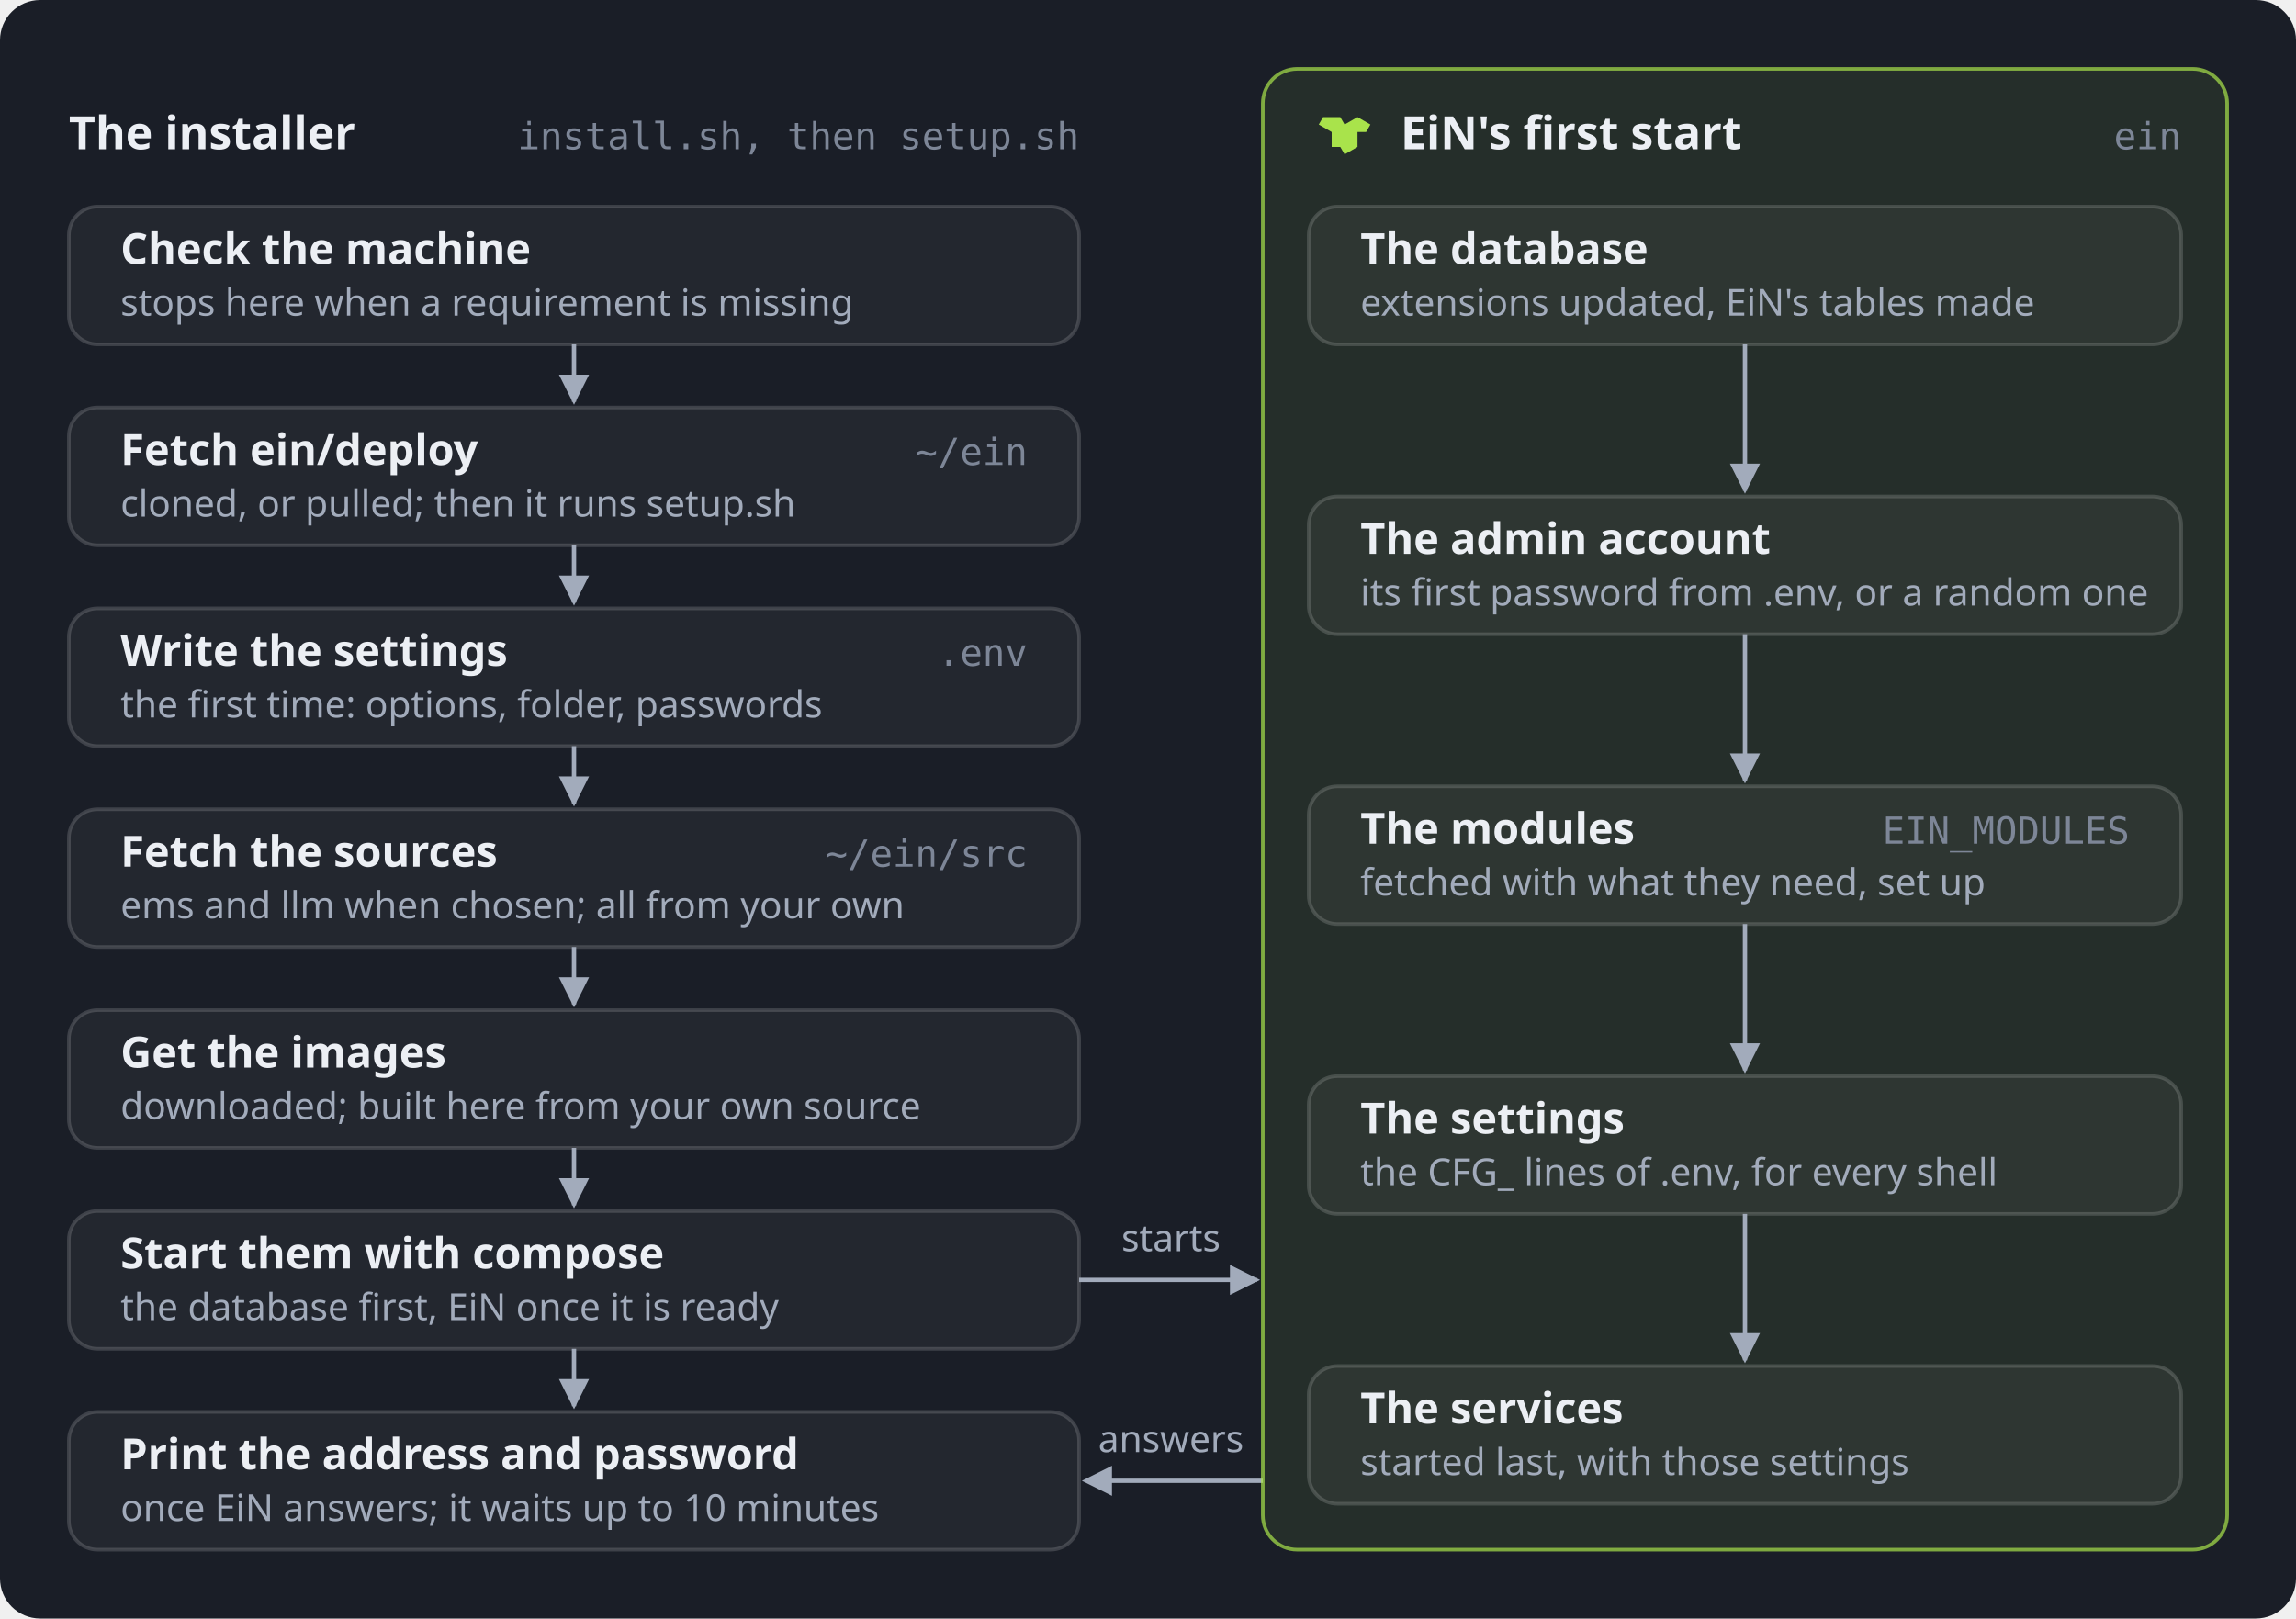
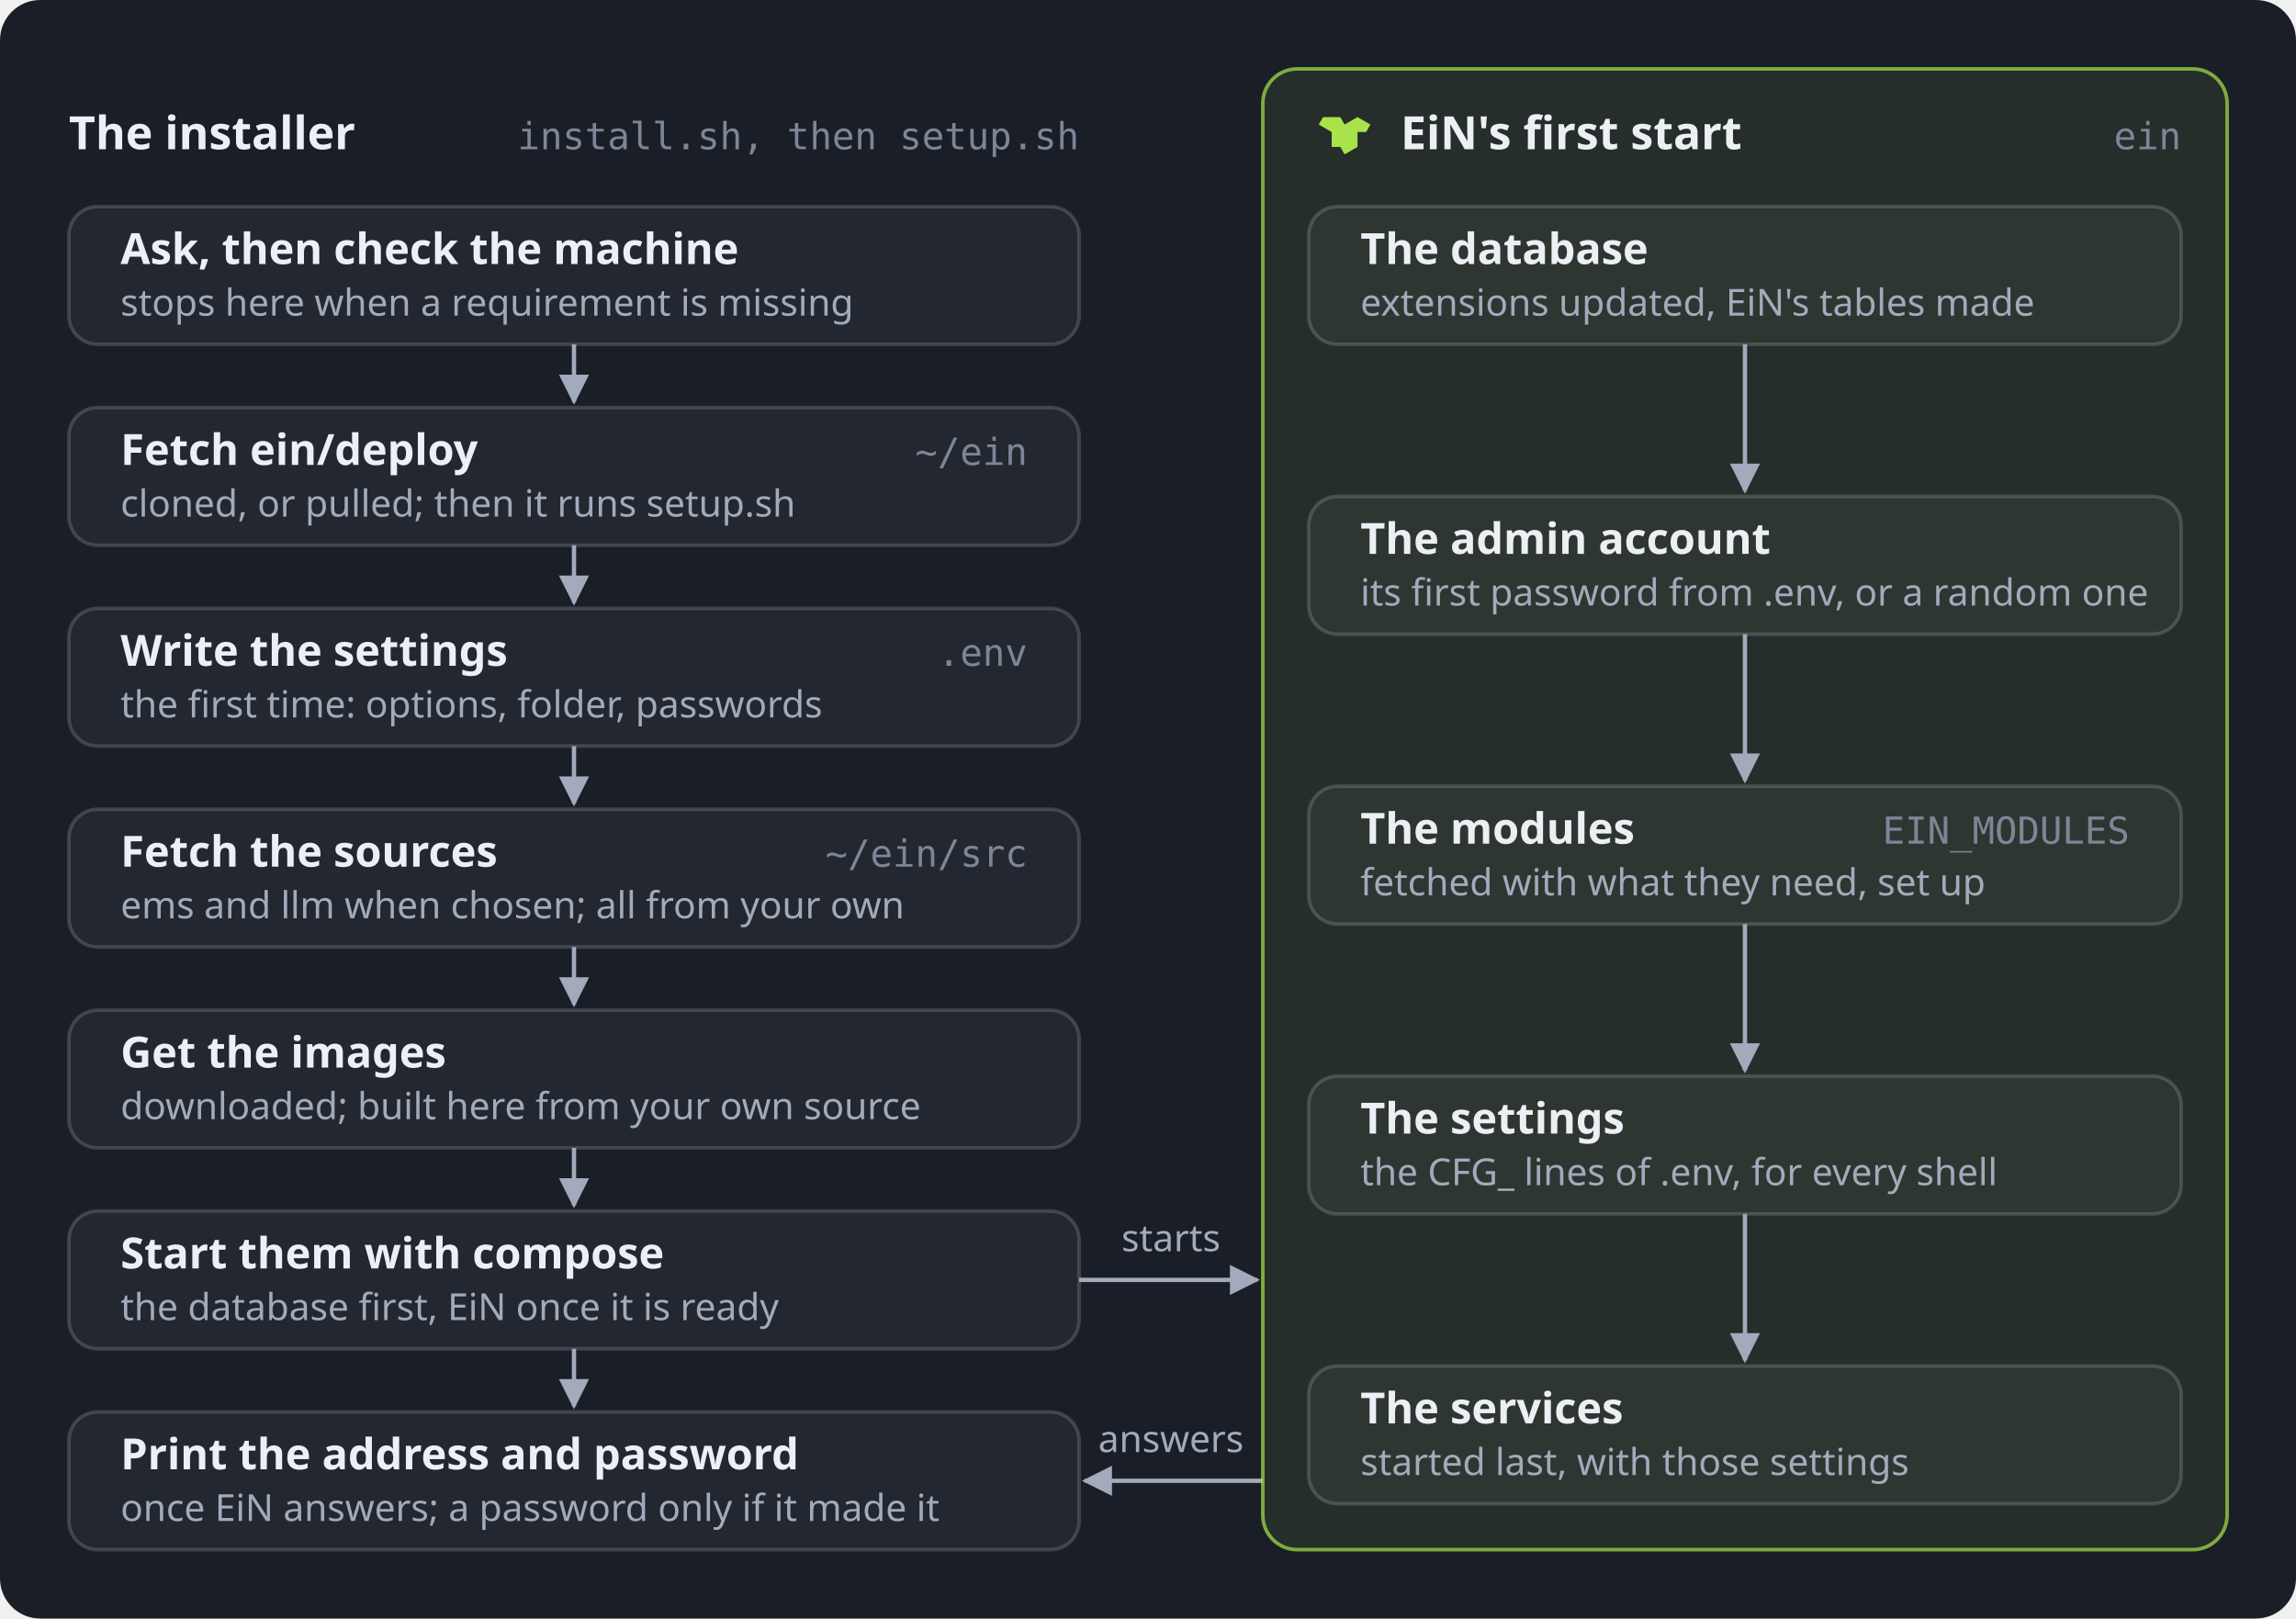
<svg xmlns="http://www.w3.org/2000/svg" viewBox="0 0 800 564" width="800" height="564">
  <defs>
    <marker id="install-flow-arrow" viewBox="0 0 10 10" refX="9" refY="5" markerWidth="7" markerHeight="7" orient="auto-start-reverse">
      <path d="M0,0 L10,5 L0,10 z" fill="#a2abbb" />
    </marker>
  </defs>
  <rect width="800" height="564" rx="14" fill="#1a1e27" />
  <text x="24" y="52" font-family="Familjen Grotesk, ui-sans-serif, system-ui, sans-serif" font-size="16" font-weight="600" fill="#eceff4">The installer</text>
  <text x="376" y="52" text-anchor="end" font-family="Fragment Mono, ui-monospace, monospace" font-size="13" fill="#7d8697">install.sh, then setup.sh</text>
  <rect x="24" y="72" width="352" height="48" rx="10" fill="#ffffff" fill-opacity="0.04" stroke="#ffffff" stroke-opacity="0.16" stroke-width="1.25" />
-   <text x="42" y="92" font-family="Familjen Grotesk, ui-sans-serif, system-ui, sans-serif" font-size="15" font-weight="600" fill="#eceff4">Check the machine</text>
+   <text x="42" y="92" font-family="Familjen Grotesk, ui-sans-serif, system-ui, sans-serif" font-size="15" font-weight="600" fill="#eceff4">Ask, then check the machine</text>
  <text x="42" y="110" font-family="Familjen Grotesk, ui-sans-serif, system-ui, sans-serif" font-size="13" fill="#a2abbb">stops here when a requirement is missing</text>
  <line x1="200" y1="120" x2="200" y2="140" stroke="#a2abbb" stroke-width="1.5" marker-end="url(#install-flow-arrow)" />
  <rect x="24" y="142" width="352" height="48" rx="10" fill="#ffffff" fill-opacity="0.04" stroke="#ffffff" stroke-opacity="0.16" stroke-width="1.25" />
  <text x="42" y="162" font-family="Familjen Grotesk, ui-sans-serif, system-ui, sans-serif" font-size="15" font-weight="600" fill="#eceff4">Fetch ein/deploy</text>
  <text x="358" y="162" text-anchor="end" font-family="Fragment Mono, ui-monospace, monospace" font-size="13" fill="#7d8697">~/ein</text>
  <text x="42" y="180" font-family="Familjen Grotesk, ui-sans-serif, system-ui, sans-serif" font-size="13" fill="#a2abbb">cloned, or pulled; then it runs setup.sh</text>
  <line x1="200" y1="190" x2="200" y2="210" stroke="#a2abbb" stroke-width="1.5" marker-end="url(#install-flow-arrow)" />
  <rect x="24" y="212" width="352" height="48" rx="10" fill="#ffffff" fill-opacity="0.04" stroke="#ffffff" stroke-opacity="0.16" stroke-width="1.25" />
  <text x="42" y="232" font-family="Familjen Grotesk, ui-sans-serif, system-ui, sans-serif" font-size="15" font-weight="600" fill="#eceff4">Write the settings</text>
  <text x="358" y="232" text-anchor="end" font-family="Fragment Mono, ui-monospace, monospace" font-size="13" fill="#7d8697">.env</text>
  <text x="42" y="250" font-family="Familjen Grotesk, ui-sans-serif, system-ui, sans-serif" font-size="13" fill="#a2abbb">the first time: options, folder, passwords</text>
  <line x1="200" y1="260" x2="200" y2="280" stroke="#a2abbb" stroke-width="1.5" marker-end="url(#install-flow-arrow)" />
  <rect x="24" y="282" width="352" height="48" rx="10" fill="#ffffff" fill-opacity="0.04" stroke="#ffffff" stroke-opacity="0.16" stroke-width="1.25" />
  <text x="42" y="302" font-family="Familjen Grotesk, ui-sans-serif, system-ui, sans-serif" font-size="15" font-weight="600" fill="#eceff4">Fetch the sources</text>
  <text x="358" y="302" text-anchor="end" font-family="Fragment Mono, ui-monospace, monospace" font-size="13" fill="#7d8697">~/ein/src</text>
  <text x="42" y="320" font-family="Familjen Grotesk, ui-sans-serif, system-ui, sans-serif" font-size="13" fill="#a2abbb">ems and llm when chosen; all from your own</text>
  <line x1="200" y1="330" x2="200" y2="350" stroke="#a2abbb" stroke-width="1.5" marker-end="url(#install-flow-arrow)" />
  <rect x="24" y="352" width="352" height="48" rx="10" fill="#ffffff" fill-opacity="0.04" stroke="#ffffff" stroke-opacity="0.16" stroke-width="1.25" />
  <text x="42" y="372" font-family="Familjen Grotesk, ui-sans-serif, system-ui, sans-serif" font-size="15" font-weight="600" fill="#eceff4">Get the images</text>
  <text x="42" y="390" font-family="Familjen Grotesk, ui-sans-serif, system-ui, sans-serif" font-size="13" fill="#a2abbb">downloaded; built here from your own source</text>
  <line x1="200" y1="400" x2="200" y2="420" stroke="#a2abbb" stroke-width="1.5" marker-end="url(#install-flow-arrow)" />
  <rect x="24" y="422" width="352" height="48" rx="10" fill="#ffffff" fill-opacity="0.04" stroke="#ffffff" stroke-opacity="0.16" stroke-width="1.25" />
  <text x="42" y="442" font-family="Familjen Grotesk, ui-sans-serif, system-ui, sans-serif" font-size="15" font-weight="600" fill="#eceff4">Start them with compose</text>
  <text x="42" y="460" font-family="Familjen Grotesk, ui-sans-serif, system-ui, sans-serif" font-size="13" fill="#a2abbb">the database first, EiN once it is ready</text>
  <line x1="200" y1="470" x2="200" y2="490" stroke="#a2abbb" stroke-width="1.5" marker-end="url(#install-flow-arrow)" />
  <rect x="24" y="492" width="352" height="48" rx="10" fill="#ffffff" fill-opacity="0.04" stroke="#ffffff" stroke-opacity="0.16" stroke-width="1.25" />
  <text x="42" y="512" font-family="Familjen Grotesk, ui-sans-serif, system-ui, sans-serif" font-size="15" font-weight="600" fill="#eceff4">Print the address and password</text>
-   <text x="42" y="530" font-family="Familjen Grotesk, ui-sans-serif, system-ui, sans-serif" font-size="13" fill="#a2abbb">once EiN answers; it waits up to 10 minutes</text>
+   <text x="42" y="530" font-family="Familjen Grotesk, ui-sans-serif, system-ui, sans-serif" font-size="13" fill="#a2abbb">once EiN answers; a password only if it made it</text>
  <line x1="376" y1="446" x2="438" y2="446" stroke="#a2abbb" stroke-width="1.5" marker-end="url(#install-flow-arrow)" />
  <text x="408" y="436" text-anchor="middle" font-family="Familjen Grotesk, ui-sans-serif, system-ui, sans-serif" font-size="13" fill="#a2abbb">starts</text>
  <line x1="440" y1="516" x2="378" y2="516" stroke="#a2abbb" stroke-width="1.5" marker-end="url(#install-flow-arrow)" />
  <text x="408" y="506" text-anchor="middle" font-family="Familjen Grotesk, ui-sans-serif, system-ui, sans-serif" font-size="13" fill="#a2abbb">answers</text>
  <rect x="440" y="24" width="336" height="516" rx="12" fill="#a9e34b" fill-opacity="0.08" stroke="#a9e34b" stroke-opacity="0.7" stroke-width="1.25" />
  <polygon points="0,0 -1.5,-.866 -1,-1.732 1,-1.732 1.5,-.866 3,-1.732 4.5,-.866 4,0 3,0 3,1.732 1.5,2.598 1,1.732 0,1.732" transform="translate(464 46) scale(3)" fill="#a9e34b" />
  <text x="488" y="52" font-family="Familjen Grotesk, ui-sans-serif, system-ui, sans-serif" font-size="16" font-weight="600" fill="#eceff4">EiN's first start</text>
  <text x="760" y="52" text-anchor="end" font-family="Fragment Mono, ui-monospace, monospace" font-size="13" fill="#7d8697">ein</text>
  <rect x="456" y="72" width="304" height="48" rx="10" fill="#ffffff" fill-opacity="0.04" stroke="#ffffff" stroke-opacity="0.16" stroke-width="1.25" />
  <text x="474" y="92" font-family="Familjen Grotesk, ui-sans-serif, system-ui, sans-serif" font-size="15" font-weight="600" fill="#eceff4">The database</text>
  <text x="474" y="110" font-family="Familjen Grotesk, ui-sans-serif, system-ui, sans-serif" font-size="13" fill="#a2abbb">extensions updated, EiN's tables made</text>
  <line x1="608" y1="120" x2="608" y2="171" stroke="#a2abbb" stroke-width="1.5" marker-end="url(#install-flow-arrow)" />
  <rect x="456" y="173" width="304" height="48" rx="10" fill="#ffffff" fill-opacity="0.04" stroke="#ffffff" stroke-opacity="0.16" stroke-width="1.25" />
  <text x="474" y="193" font-family="Familjen Grotesk, ui-sans-serif, system-ui, sans-serif" font-size="15" font-weight="600" fill="#eceff4">The admin account</text>
  <text x="474" y="211" font-family="Familjen Grotesk, ui-sans-serif, system-ui, sans-serif" font-size="13" fill="#a2abbb">its first password from .env, or a random one</text>
  <line x1="608" y1="221" x2="608" y2="272" stroke="#a2abbb" stroke-width="1.5" marker-end="url(#install-flow-arrow)" />
  <rect x="456" y="274" width="304" height="48" rx="10" fill="#ffffff" fill-opacity="0.04" stroke="#ffffff" stroke-opacity="0.16" stroke-width="1.25" />
  <text x="474" y="294" font-family="Familjen Grotesk, ui-sans-serif, system-ui, sans-serif" font-size="15" font-weight="600" fill="#eceff4">The modules</text>
  <text x="742" y="294" text-anchor="end" font-family="Fragment Mono, ui-monospace, monospace" font-size="13" fill="#7d8697">EIN_MODULES</text>
  <text x="474" y="312" font-family="Familjen Grotesk, ui-sans-serif, system-ui, sans-serif" font-size="13" fill="#a2abbb">fetched with what they need, set up</text>
  <line x1="608" y1="322" x2="608" y2="373" stroke="#a2abbb" stroke-width="1.5" marker-end="url(#install-flow-arrow)" />
  <rect x="456" y="375" width="304" height="48" rx="10" fill="#ffffff" fill-opacity="0.04" stroke="#ffffff" stroke-opacity="0.16" stroke-width="1.25" />
  <text x="474" y="395" font-family="Familjen Grotesk, ui-sans-serif, system-ui, sans-serif" font-size="15" font-weight="600" fill="#eceff4">The settings</text>
  <text x="474" y="413" font-family="Familjen Grotesk, ui-sans-serif, system-ui, sans-serif" font-size="13" fill="#a2abbb">the CFG_ lines of .env, for every shell</text>
  <line x1="608" y1="423" x2="608" y2="474" stroke="#a2abbb" stroke-width="1.5" marker-end="url(#install-flow-arrow)" />
  <rect x="456" y="476" width="304" height="48" rx="10" fill="#ffffff" fill-opacity="0.04" stroke="#ffffff" stroke-opacity="0.16" stroke-width="1.25" />
  <text x="474" y="496" font-family="Familjen Grotesk, ui-sans-serif, system-ui, sans-serif" font-size="15" font-weight="600" fill="#eceff4">The services</text>
  <text x="474" y="514" font-family="Familjen Grotesk, ui-sans-serif, system-ui, sans-serif" font-size="13" fill="#a2abbb">started last, with those settings</text>
</svg>
